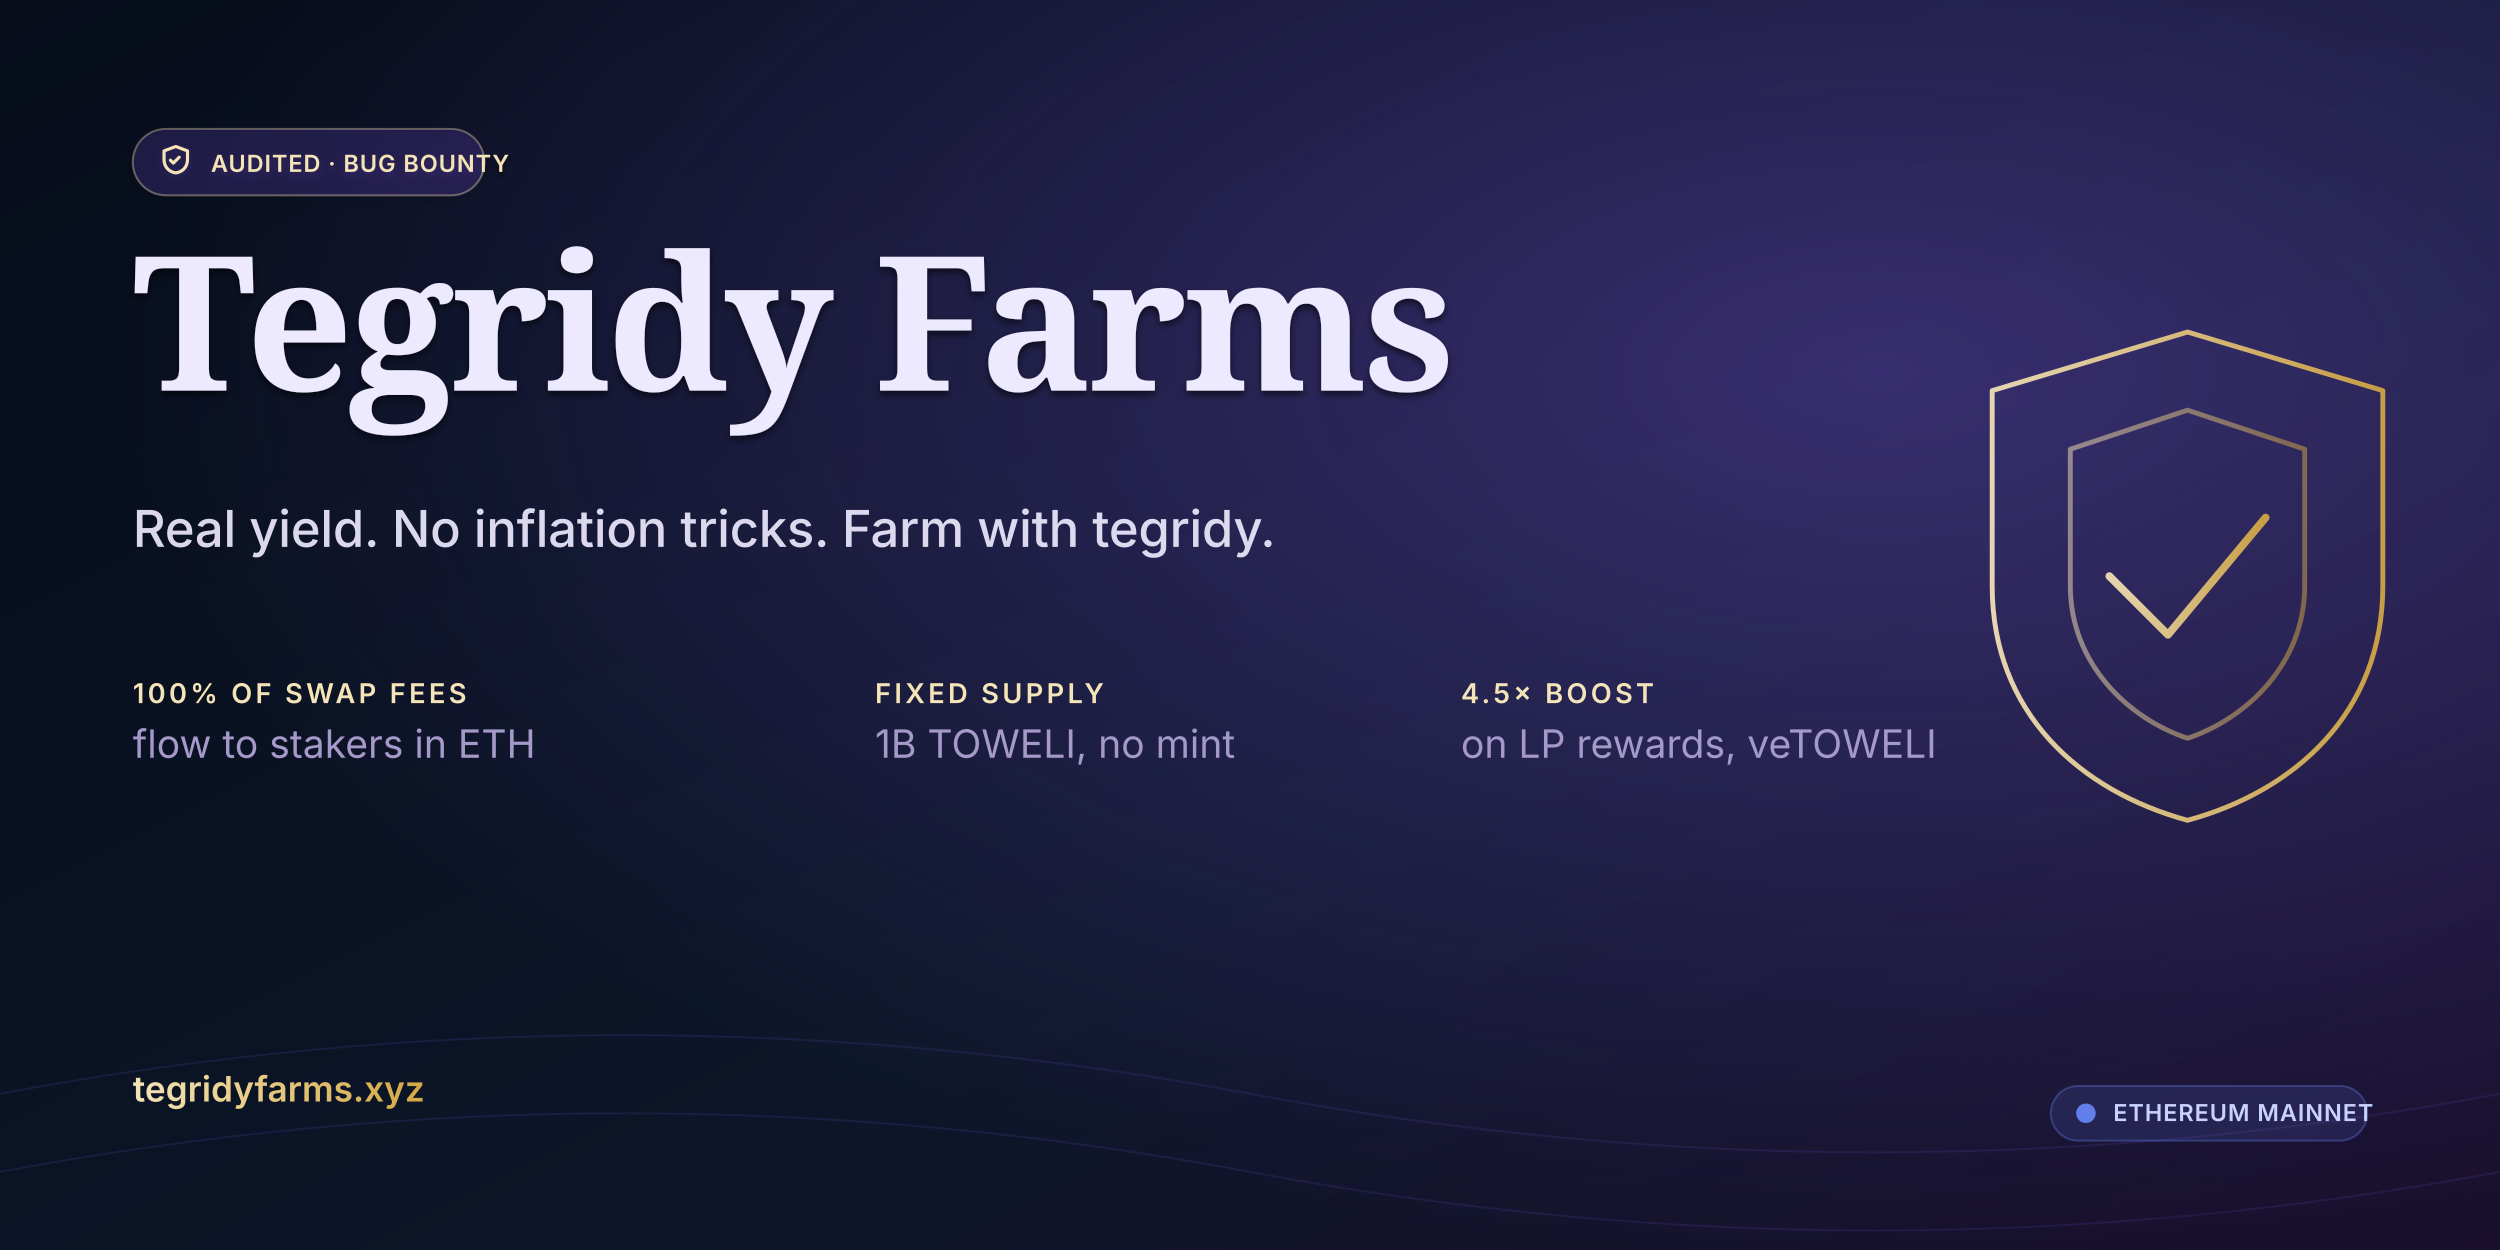
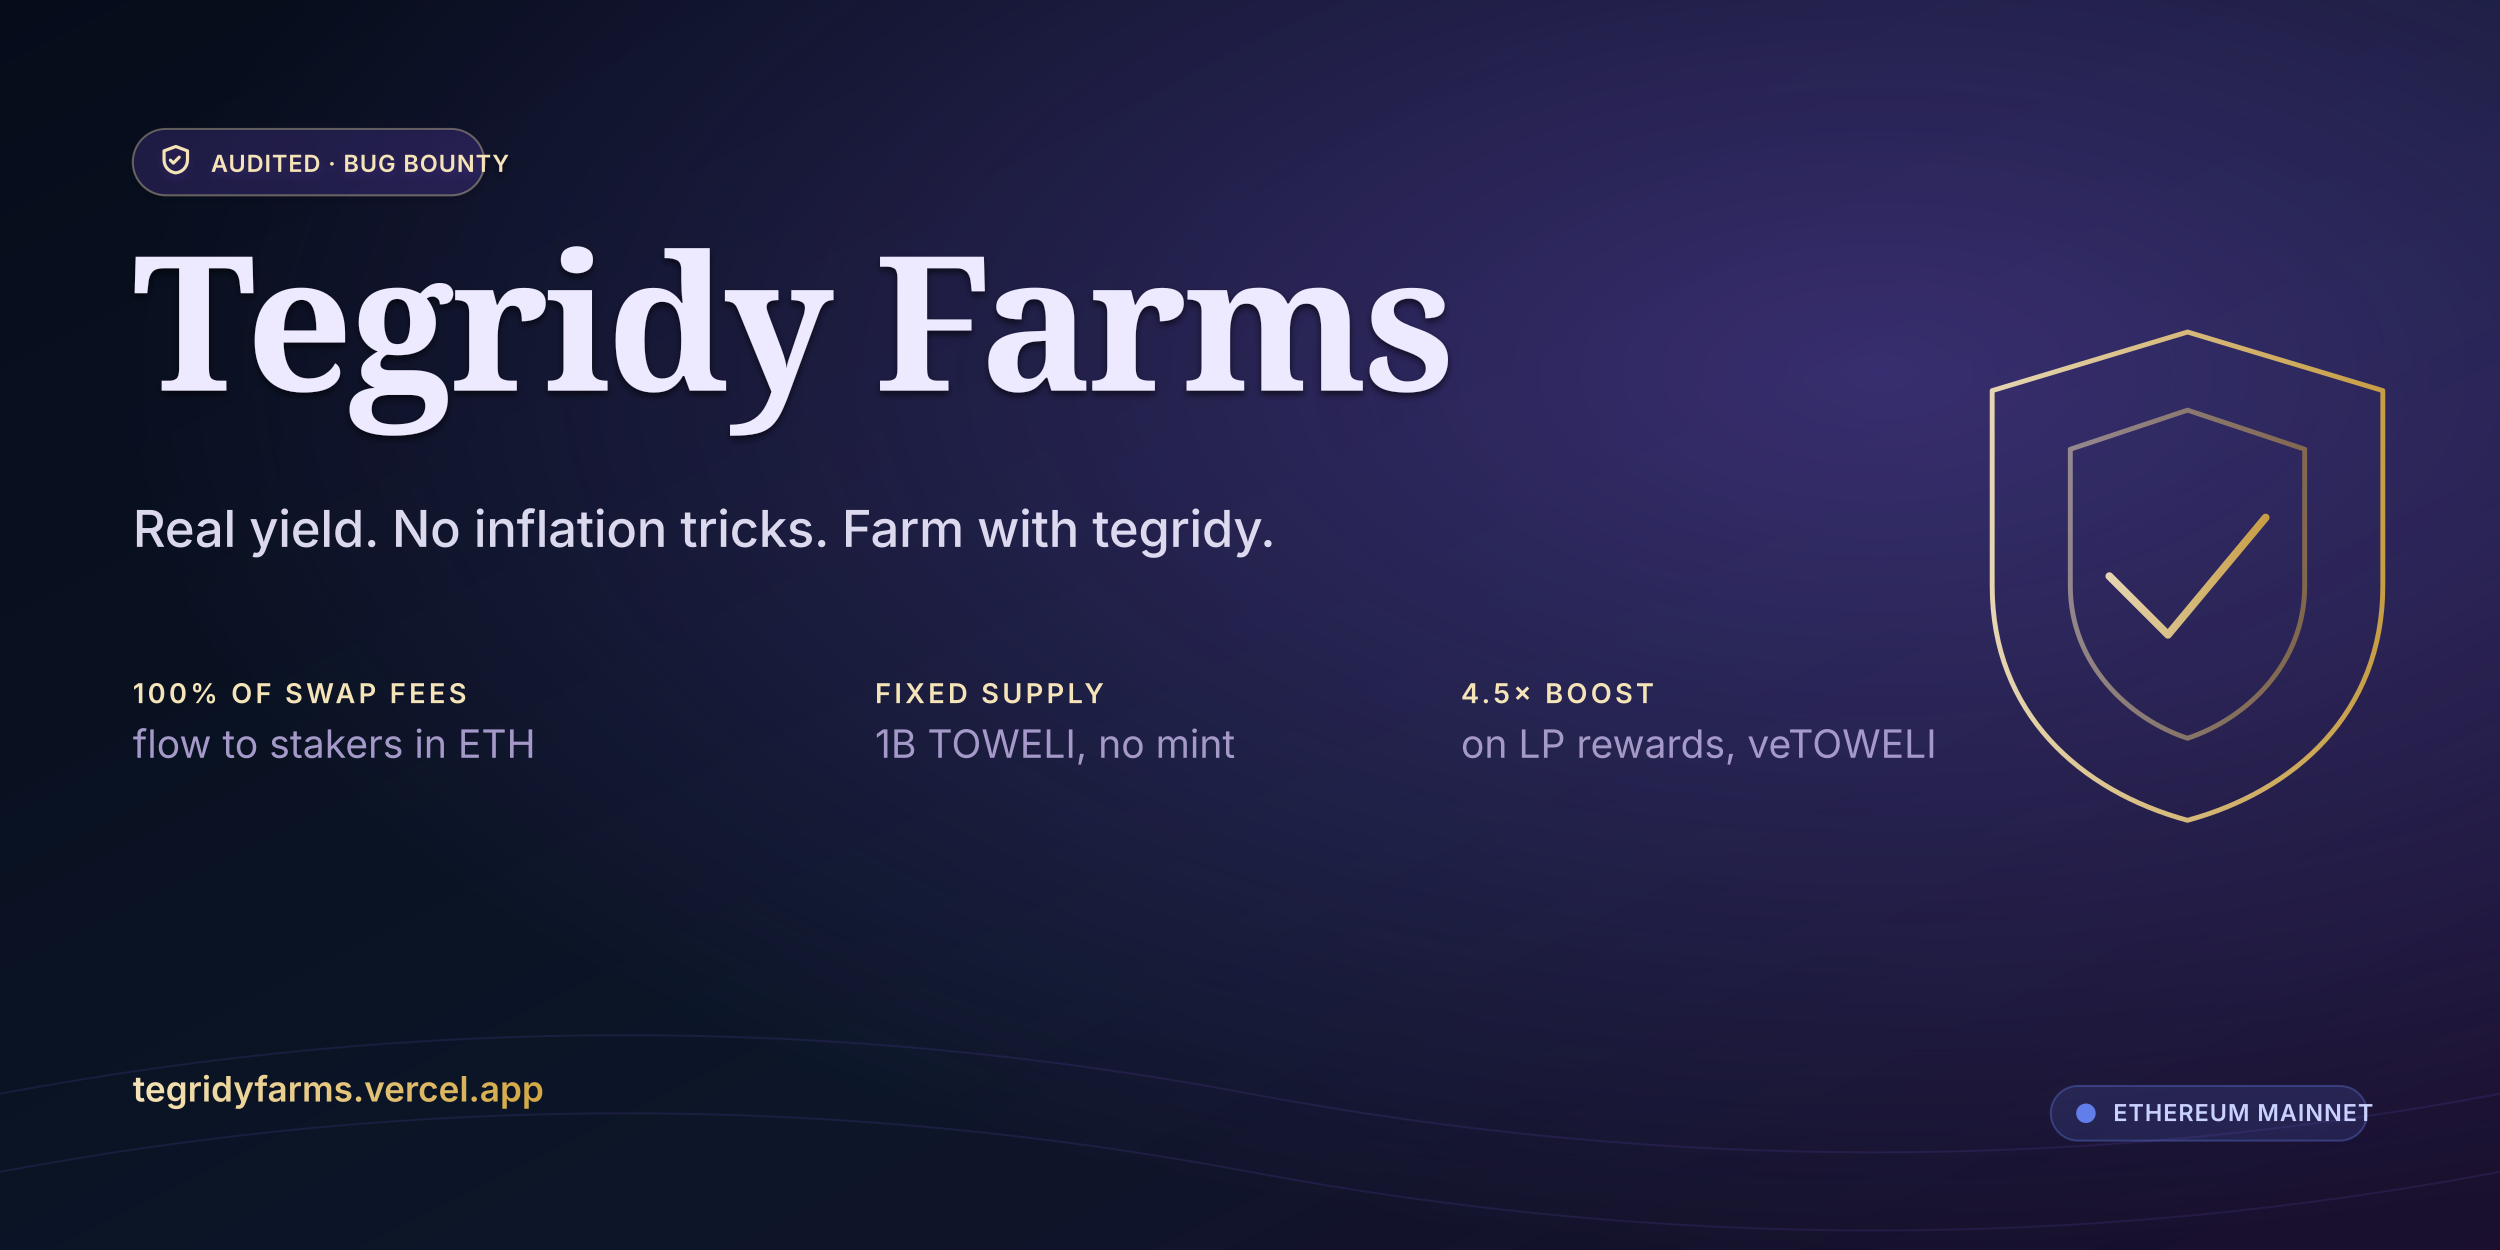
<svg xmlns="http://www.w3.org/2000/svg" viewBox="0 0 1280 640" width="1280" height="640" role="img" aria-label="Tegridy Farms — DeFi yield protocol on Ethereum">
  <defs>
    <linearGradient id="bg" x1="0" y1="0" x2="1" y2="1">
      <stop offset="0%" stop-color="#060c1a" />
      <stop offset="60%" stop-color="#0c1628" />
      <stop offset="100%" stop-color="#1a0f2e" />
    </linearGradient>
    <radialGradient id="glow" cx="75%" cy="30%" r="70%">
      <stop offset="0%" stop-color="#8b5cf6" stop-opacity="0.35" />
      <stop offset="100%" stop-color="#8b5cf6" stop-opacity="0" />
    </radialGradient>
    <linearGradient id="gold" x1="0" y1="0" x2="1" y2="0">
      <stop offset="0%" stop-color="#f5e4b8" />
      <stop offset="100%" stop-color="#d4a843" />
    </linearGradient>
    <filter id="soft-shadow" x="-20%" y="-20%" width="140%" height="140%">
      <feGaussianBlur in="SourceAlpha" stdDeviation="2" />
      <feOffset dx="0" dy="2" result="offset" />
      <feComponentTransfer>
        <feFuncA type="linear" slope="0.6" />
      </feComponentTransfer>
      <feMerge>
        <feMergeNode />
        <feMergeNode in="SourceGraphic" />
      </feMerge>
    </filter>
  </defs>
  <rect width="1280" height="640" fill="url(#bg)" />
  <rect width="1280" height="640" fill="url(#glow)" />
  <g stroke="#8b5cf6" stroke-opacity="0.12" stroke-width="1" fill="none">
    <path d="M0,560 Q320,500 640,560 T1280,560" />
    <path d="M0,600 Q320,540 640,600 T1280,600" />
  </g>
  <g transform="translate(68 66)" filter="url(#soft-shadow)">
    <rect x="0" y="0" width="180" height="34" rx="17" fill="rgba(139,92,246,0.15)" stroke="rgba(245,228,184,0.35)" stroke-width="1" />
    <g transform="translate(14 9)" stroke="#f5e4b8" stroke-width="1.6" fill="none" stroke-linecap="round" stroke-linejoin="round">
      <path d="M8 0l6 2.25v4.5c0 3.75-2.625 6.375-6 6.75-3.375-0.375-6-3-6-6.75v-4.5L8 0z" />
      <path d="M5.25 7l1.5 1.5 3-3" />
    </g>
    <text x="40" y="22" font-family="system-ui, -apple-system, 'Segoe UI', sans-serif" font-size="12" font-weight="600" fill="#f5e4b8" letter-spacing="0.04em">
      AUDITED · BUG BOUNTY
    </text>
  </g>
  <g transform="translate(68 200)" filter="url(#soft-shadow)">
    <text font-family="'Playfair Display', Georgia, serif" font-size="96" font-weight="700" fill="#ede9fe" letter-spacing="-0.02em">
      Tegridy Farms
    </text>
  </g>
  <g transform="translate(68 280)">
    <text font-family="system-ui, -apple-system, 'Segoe UI', sans-serif" font-size="26" font-weight="500" fill="#ede9fe" opacity="0.92" letter-spacing="-0.005em">
      Real yield. No inflation tricks. Farm with tegridy.
    </text>
  </g>
  <g transform="translate(68 360)" font-family="system-ui, -apple-system, 'Segoe UI', sans-serif">
    <g>
      <text x="0" y="0" font-size="14" font-weight="600" fill="#f5e4b8" letter-spacing="0.12em">100% OF SWAP FEES</text>
      <text x="0" y="28" font-size="20" font-weight="400" fill="#a599c9">flow to stakers in ETH</text>
    </g>
    <g transform="translate(380 0)">
      <text x="0" y="0" font-size="14" font-weight="600" fill="#f5e4b8" letter-spacing="0.12em">FIXED SUPPLY</text>
      <text x="0" y="28" font-size="20" font-weight="400" fill="#a599c9">1B TOWELI, no mint</text>
    </g>
    <g transform="translate(680 0)">
      <text x="0" y="0" font-size="14" font-weight="600" fill="#f5e4b8" letter-spacing="0.12em">4.5× BOOST</text>
      <text x="0" y="28" font-size="20" font-weight="400" fill="#a599c9">on LP rewards, veTOWELI</text>
    </g>
  </g>
  <g transform="translate(68 564)" font-family="system-ui, -apple-system, 'Segoe UI', sans-serif">
-     <text x="0" y="0" font-size="18" font-weight="600" fill="url(#gold)">tegridyfarms.xyz</text>
+     <text x="0" y="0" font-size="18" font-weight="600" fill="url(#gold)">tegridyfarms.vercel.app</text>
  </g>
  <g transform="translate(1050 556)">
    <rect x="0" y="0" width="162" height="28" rx="14" fill="rgba(98,126,234,0.15)" stroke="rgba(98,126,234,0.35)" stroke-width="1" />
    <circle cx="18" cy="14" r="5" fill="#627eea" />
    <text x="32" y="18" font-family="system-ui, -apple-system, 'Segoe UI', sans-serif" font-size="12" font-weight="600" fill="#c9d1ff" letter-spacing="0.04em">
      ETHEREUM MAINNET
    </text>
  </g>
  <g transform="translate(1020 170)" opacity="0.92">
    <g stroke="url(#gold)" stroke-width="2.5" fill="none" stroke-linecap="round" stroke-linejoin="round">
      <path d="M100 0 L200 30 L200 130 C200 195 155 235 100 250 C45 235 0 195 0 130 L0 30 Z" />
      <path d="M100 40 L160 60 L160 130 C160 170 130 198 100 208 C70 198 40 170 40 130 L40 60 Z" opacity="0.55" />
      <path d="M60 125 L90 155 L140 95" stroke-width="4" />
    </g>
  </g>
</svg>
